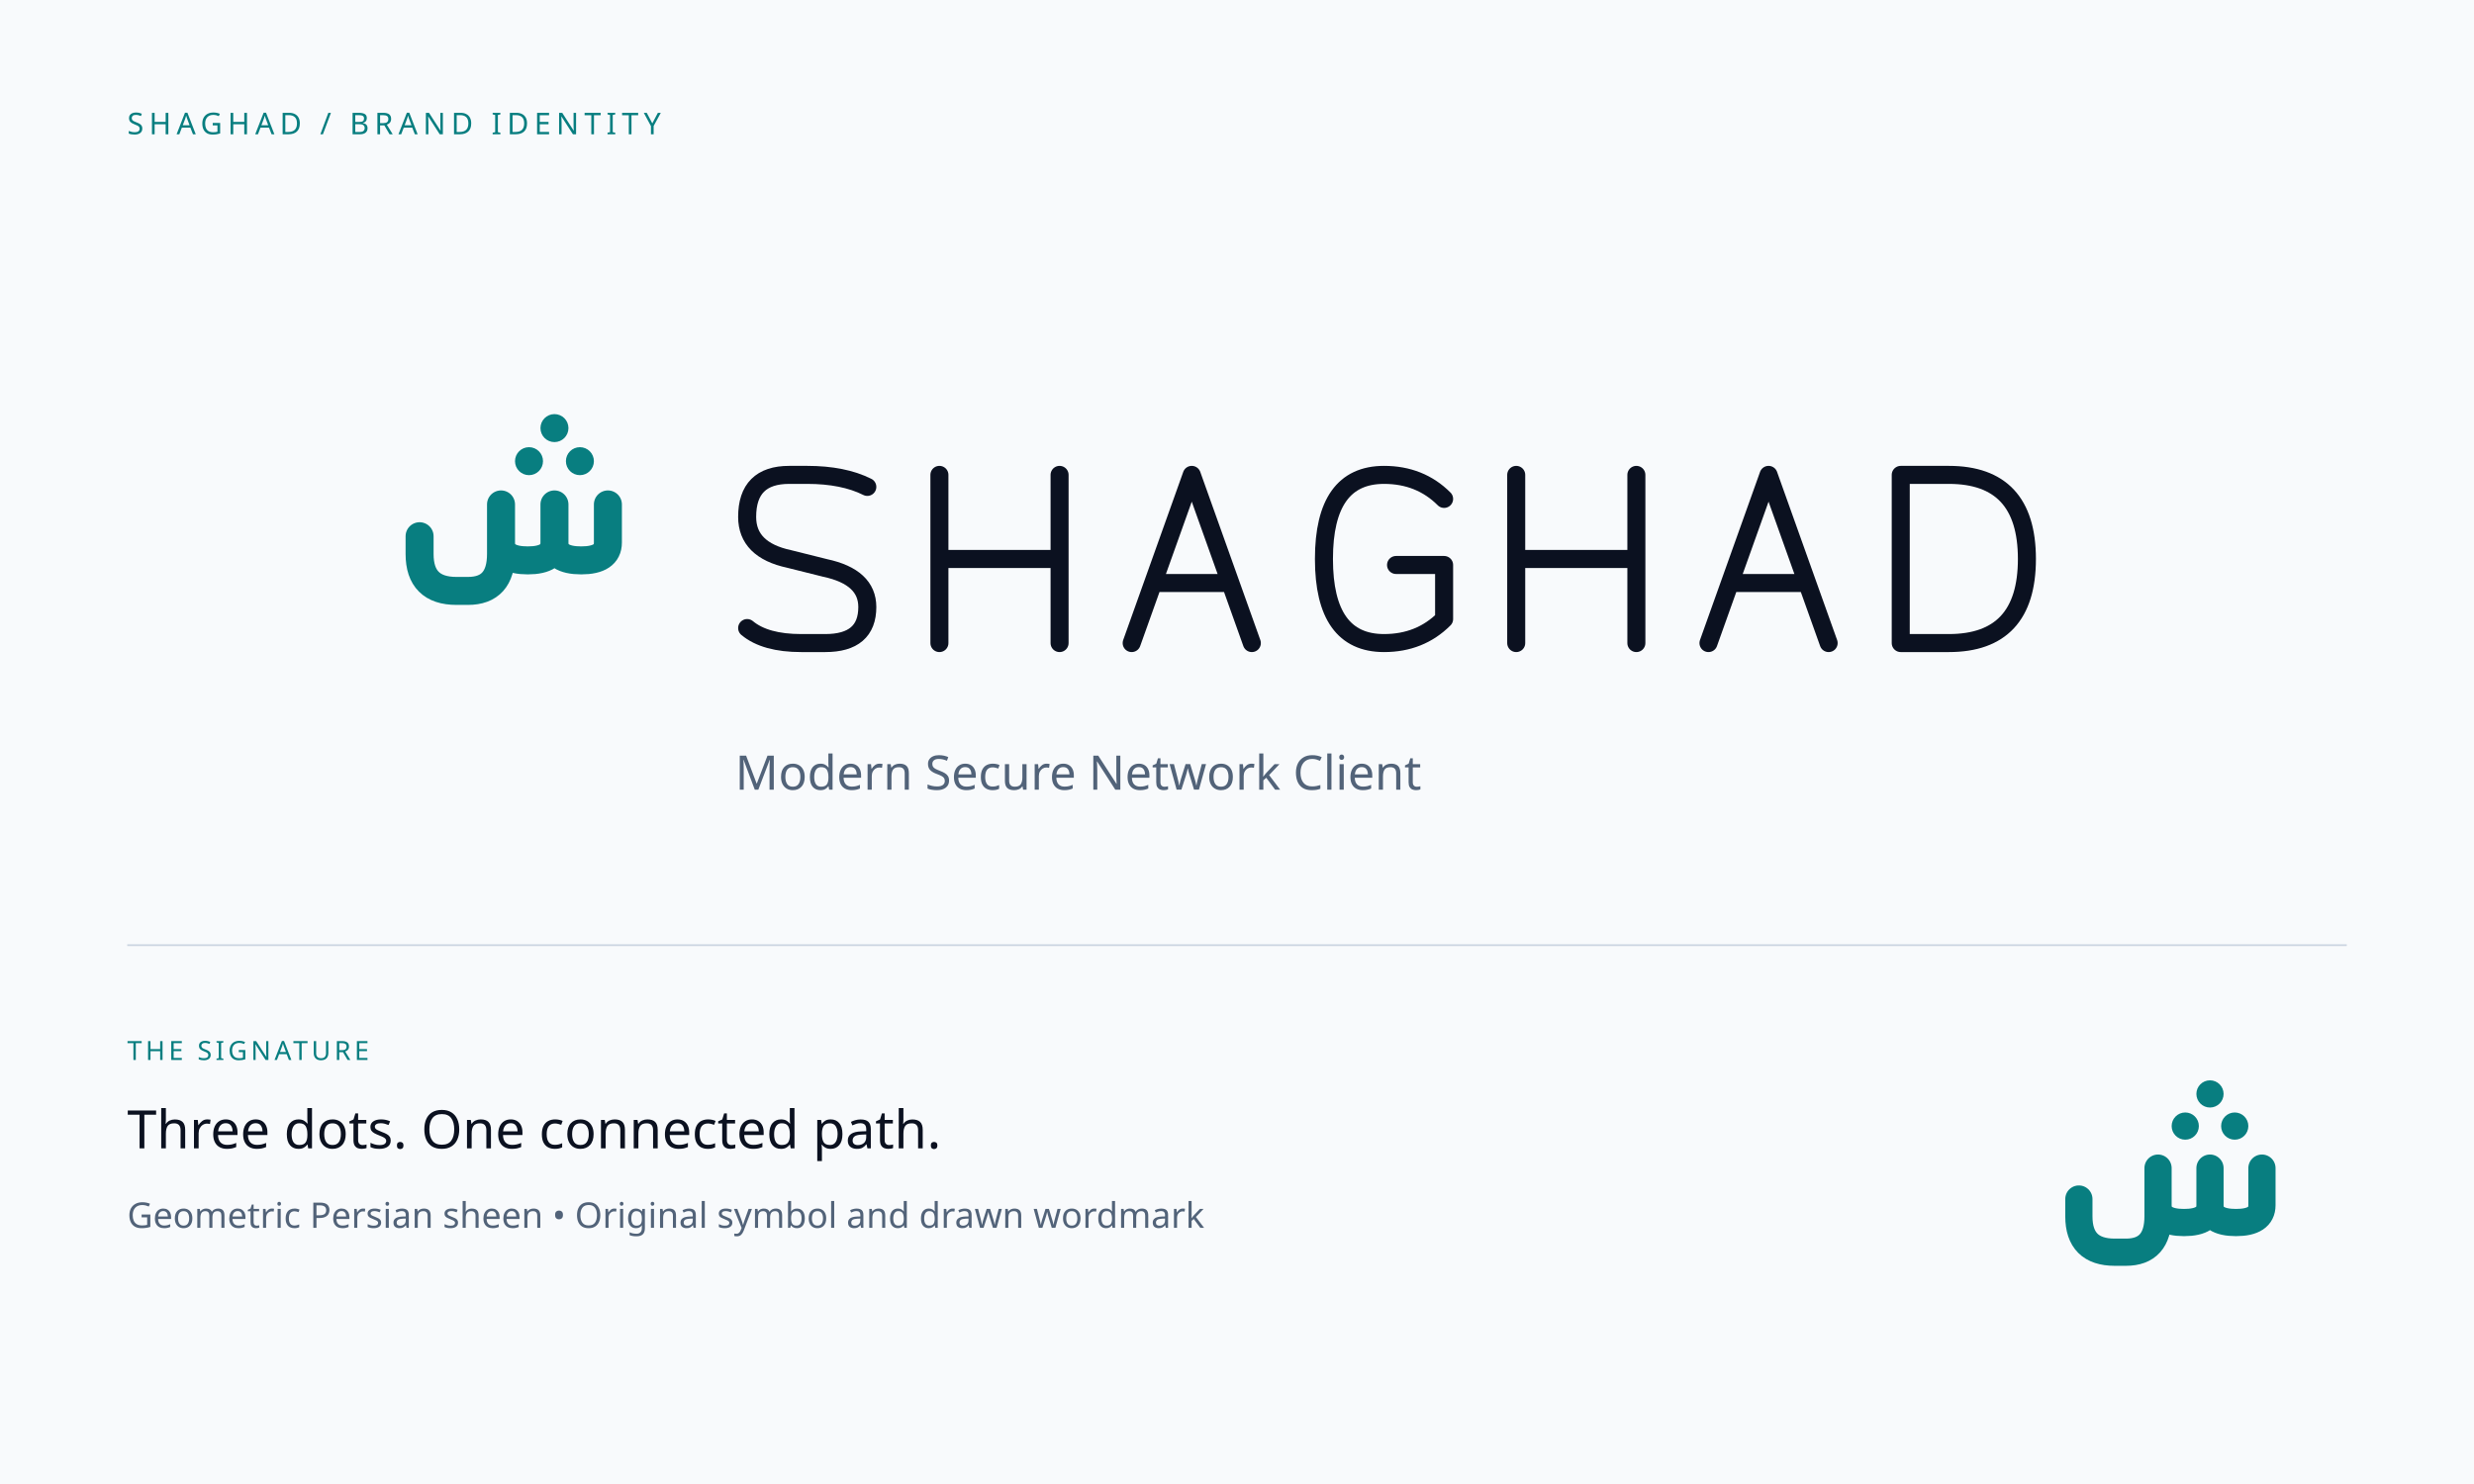
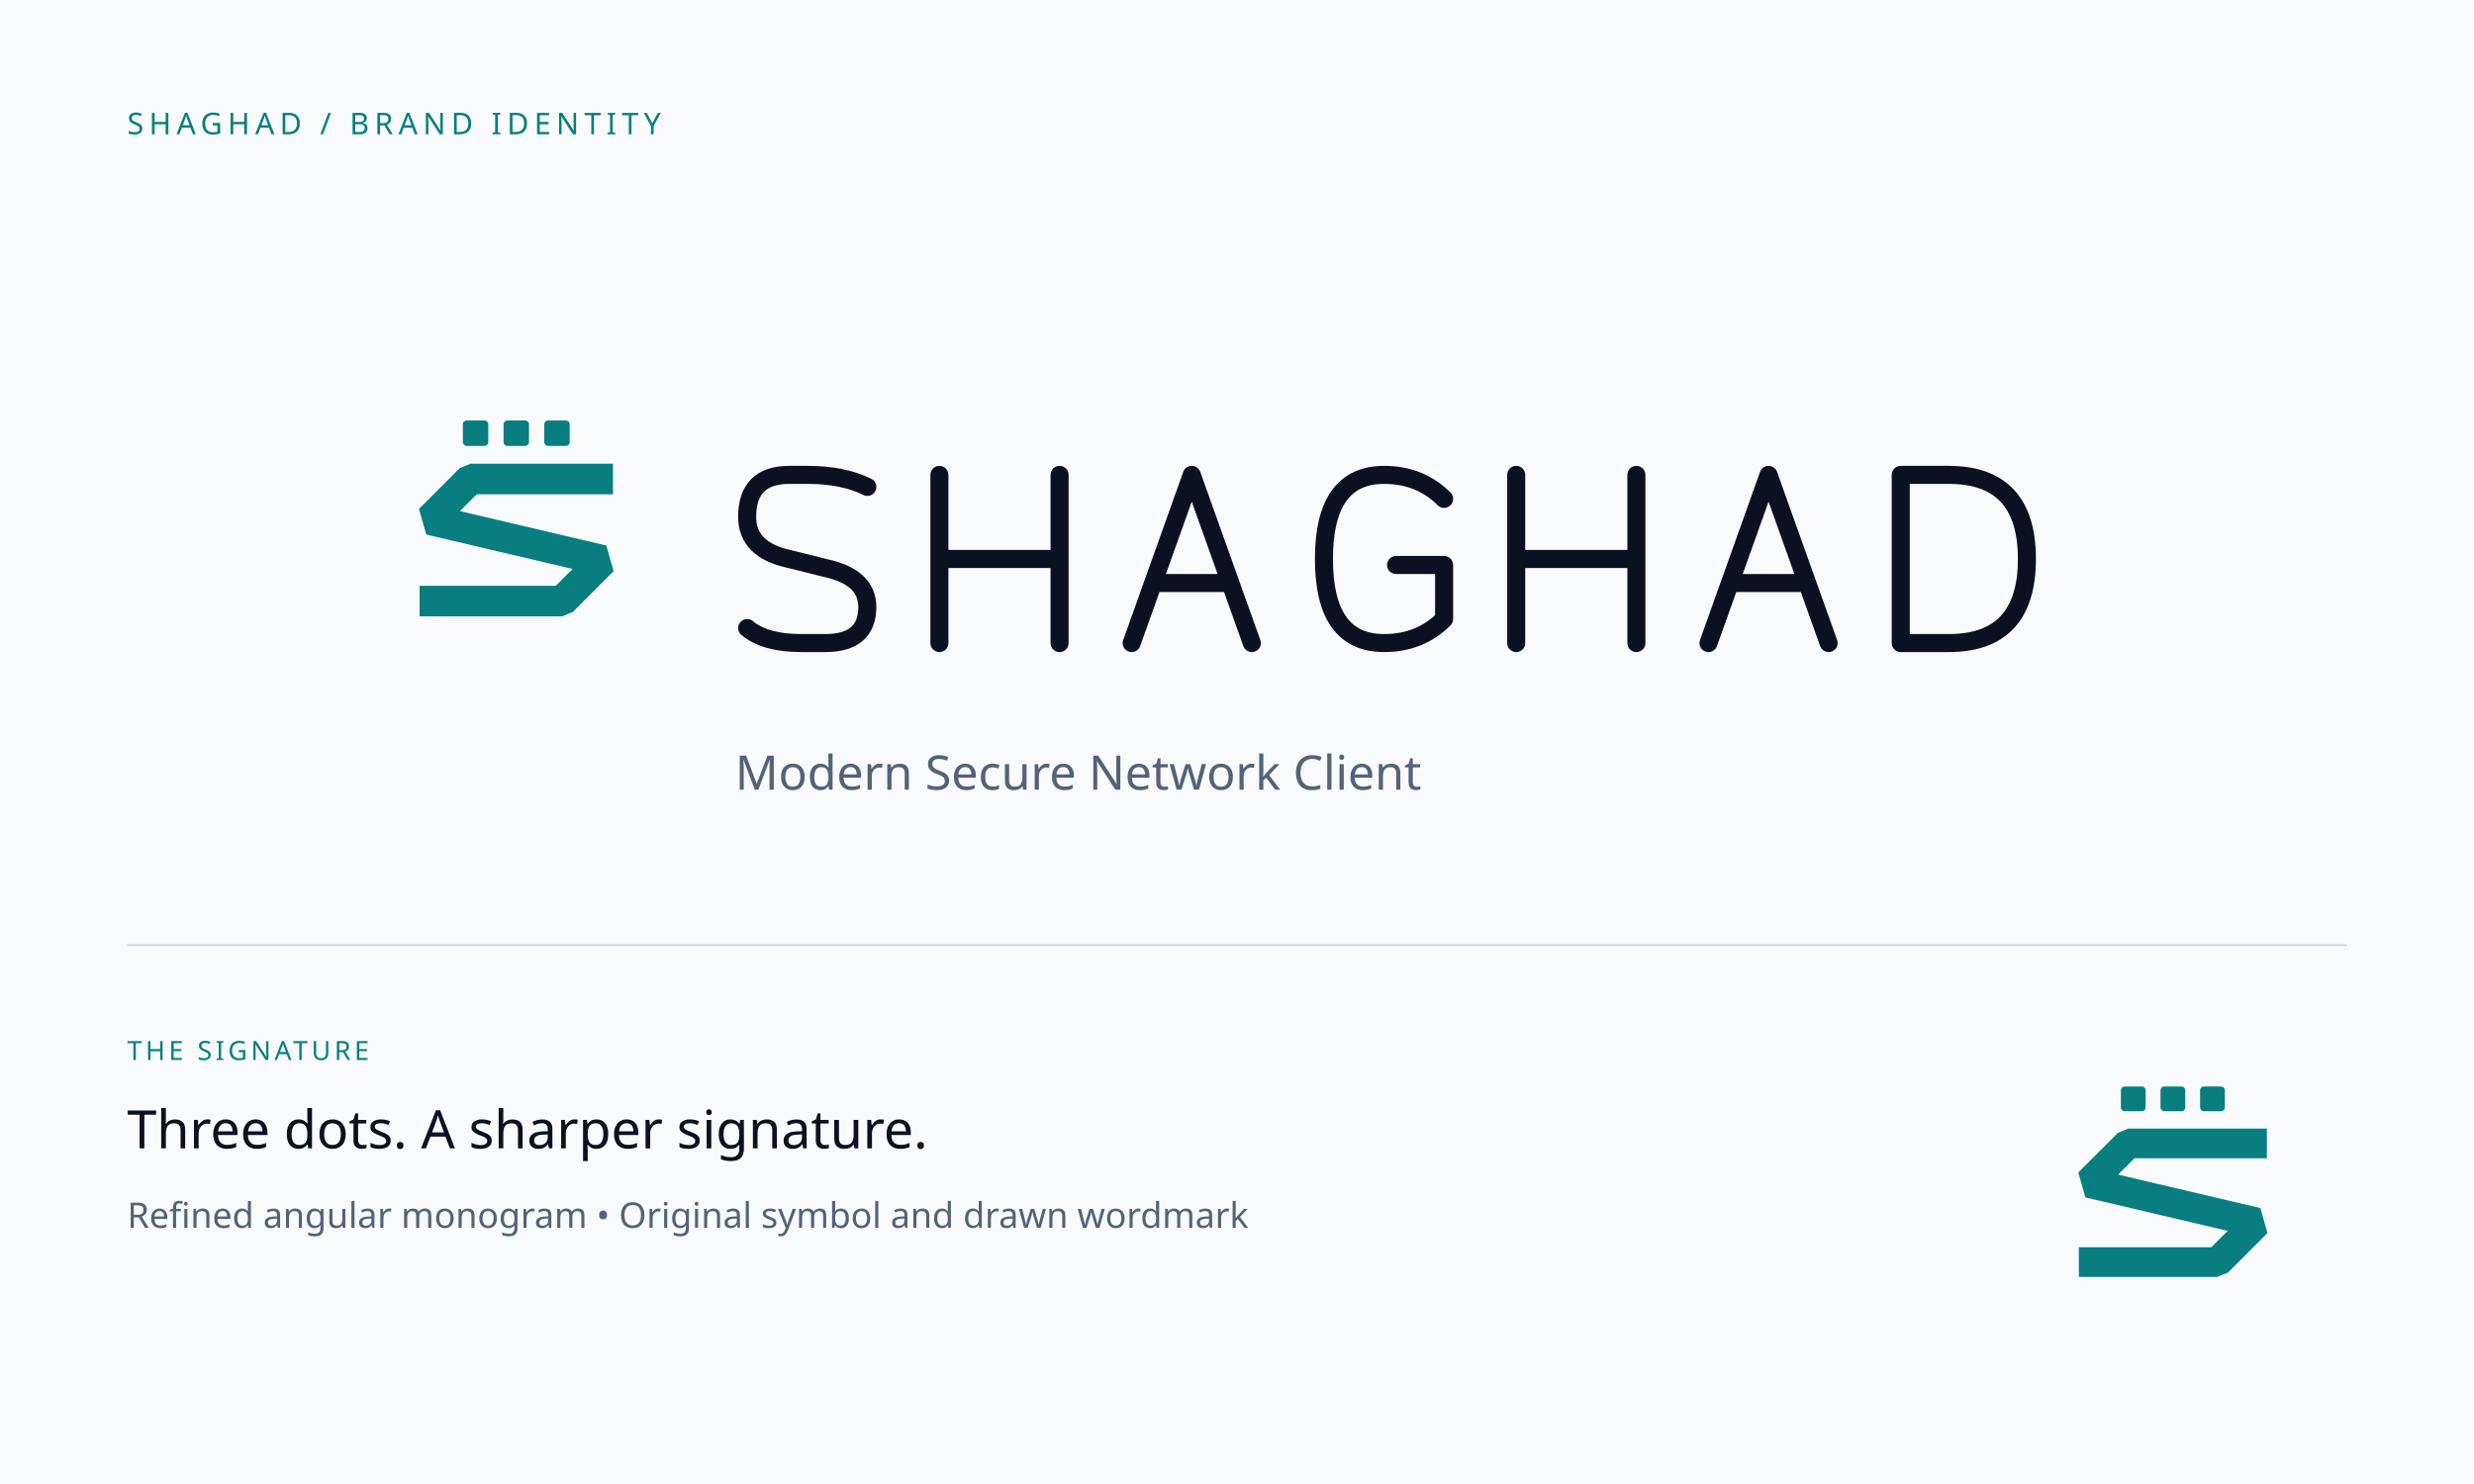
<svg xmlns="http://www.w3.org/2000/svg" width="1400" height="840" viewBox="0 0 1400 840" role="img" aria-labelledby="title">
  <rect width="1400" height="840" fill="#F8FAFC" />
  <text x="72" y="76" fill="#087E80" font-family="Segoe UI, sans-serif" font-size="17" letter-spacing="3">SHAGHAD / BRAND IDENTITY</text>
  <g transform="translate(200,200)">
    <g transform="translate(0,2) scale(.36)">
-       <g fill="none" stroke="#087E80" stroke-width="44" stroke-linecap="round" stroke-linejoin="round">
-         <path d="M104 282 V310 Q104 368 162 368 H180 Q232 368 232 310 V232 M232 292 Q232 320 274 320 Q316 320 316 292 V232 M316 292 Q316 320 358 320 Q400 320 400 292 V232" />
-       </g>
+       <path d="M384 192 H184 L120 256 L392 320 L328 384 H128" fill="none" stroke="#087E80" stroke-width="48" stroke-linecap="square" stroke-linejoin="bevel" />
      <g fill="#087E80">
-         <circle cx="276" cy="164" r="22" />
-         <circle cx="316" cy="112" r="22" />
-         <circle cx="356" cy="164" r="22" />
+         <rect x="172" y="100" width="40" height="40" rx="6" />
+         <rect x="236" y="100" width="40" height="40" rx="6" />
+         <rect x="300" y="100" width="40" height="40" rx="6" />
      </g>
    </g>
    <g transform="translate(216,62) scale(1.7)">
      <g fill="none" stroke="#0B1120" stroke-width="6" stroke-linecap="round" stroke-linejoin="round">
        <path transform="translate(0,0)" d="M44 8 Q36 4 24 4 H18 Q4 4 4 18 Q4 29 18 32 L30 35 Q44 38 44 48 Q44 60 30 60 H22 Q10 60 4 55" />
        <path transform="translate(64,0)" d="M4 4 V60 M44 4 V60 M4 32 H44" />
        <path transform="translate(128,0)" d="M4 60 L24 4 L44 60 M12 40 H36" />
        <path transform="translate(192,0)" d="M44 12 Q36 4 24 4 Q4 4 4 32 Q4 60 24 60 Q36 60 44 52 V34 H28" />
        <path transform="translate(256,0)" d="M4 4 V60 M44 4 V60 M4 32 H44" />
        <path transform="translate(320,0)" d="M4 60 L24 4 L44 60 M12 40 H36" />
        <path transform="translate(384,0)" d="M4 4 H20 Q46 4 46 32 Q46 60 20 60 H4 Z" />
      </g>
    </g>
  </g>
  <text x="416" y="447" fill="#526379" font-family="Segoe UI, sans-serif" font-size="27">Modern Secure Network Client</text>
  <line x1="72" y1="535" x2="1328" y2="535" stroke="#CBD5E1" />
  <text x="72" y="600" fill="#087E80" font-family="Segoe UI, sans-serif" font-size="15" letter-spacing="2">THE SIGNATURE</text>
-   <text x="72" y="650" fill="#0B1120" font-family="Segoe UI, sans-serif" font-size="30">Three dots. One connected path.</text>
-   <text x="72" y="695" fill="#526379" font-family="Segoe UI, sans-serif" font-size="20">Geometric Persian sheen • Original symbol and drawn wordmark</text>
+   <text x="72" y="650" fill="#0B1120" font-family="Segoe UI, sans-serif" font-size="30">Three dots. A sharper signature.</text>
+   <text x="72" y="695" fill="#526379" font-family="Segoe UI, sans-serif" font-size="20">Refined angular monogram • Original symbol and drawn wordmark</text>
  <g transform="translate(1140,580) scale(.35)">
-     <g fill="none" stroke="#087E80" stroke-width="44" stroke-linecap="round" stroke-linejoin="round">
-       <path d="M104 282 V310 Q104 368 162 368 H180 Q232 368 232 310 V232 M232 292 Q232 320 274 320 Q316 320 316 292 V232 M316 292 Q316 320 358 320 Q400 320 400 292 V232" />
-     </g>
+     <path d="M384 192 H184 L120 256 L392 320 L328 384 H128" fill="none" stroke="#087E80" stroke-width="48" stroke-linecap="square" stroke-linejoin="bevel" />
    <g fill="#087E80">
-       <circle cx="276" cy="164" r="22" />
-       <circle cx="316" cy="112" r="22" />
-       <circle cx="356" cy="164" r="22" />
+       <rect x="172" y="100" width="40" height="40" rx="6" />
+       <rect x="236" y="100" width="40" height="40" rx="6" />
+       <rect x="300" y="100" width="40" height="40" rx="6" />
    </g>
  </g>
</svg>
